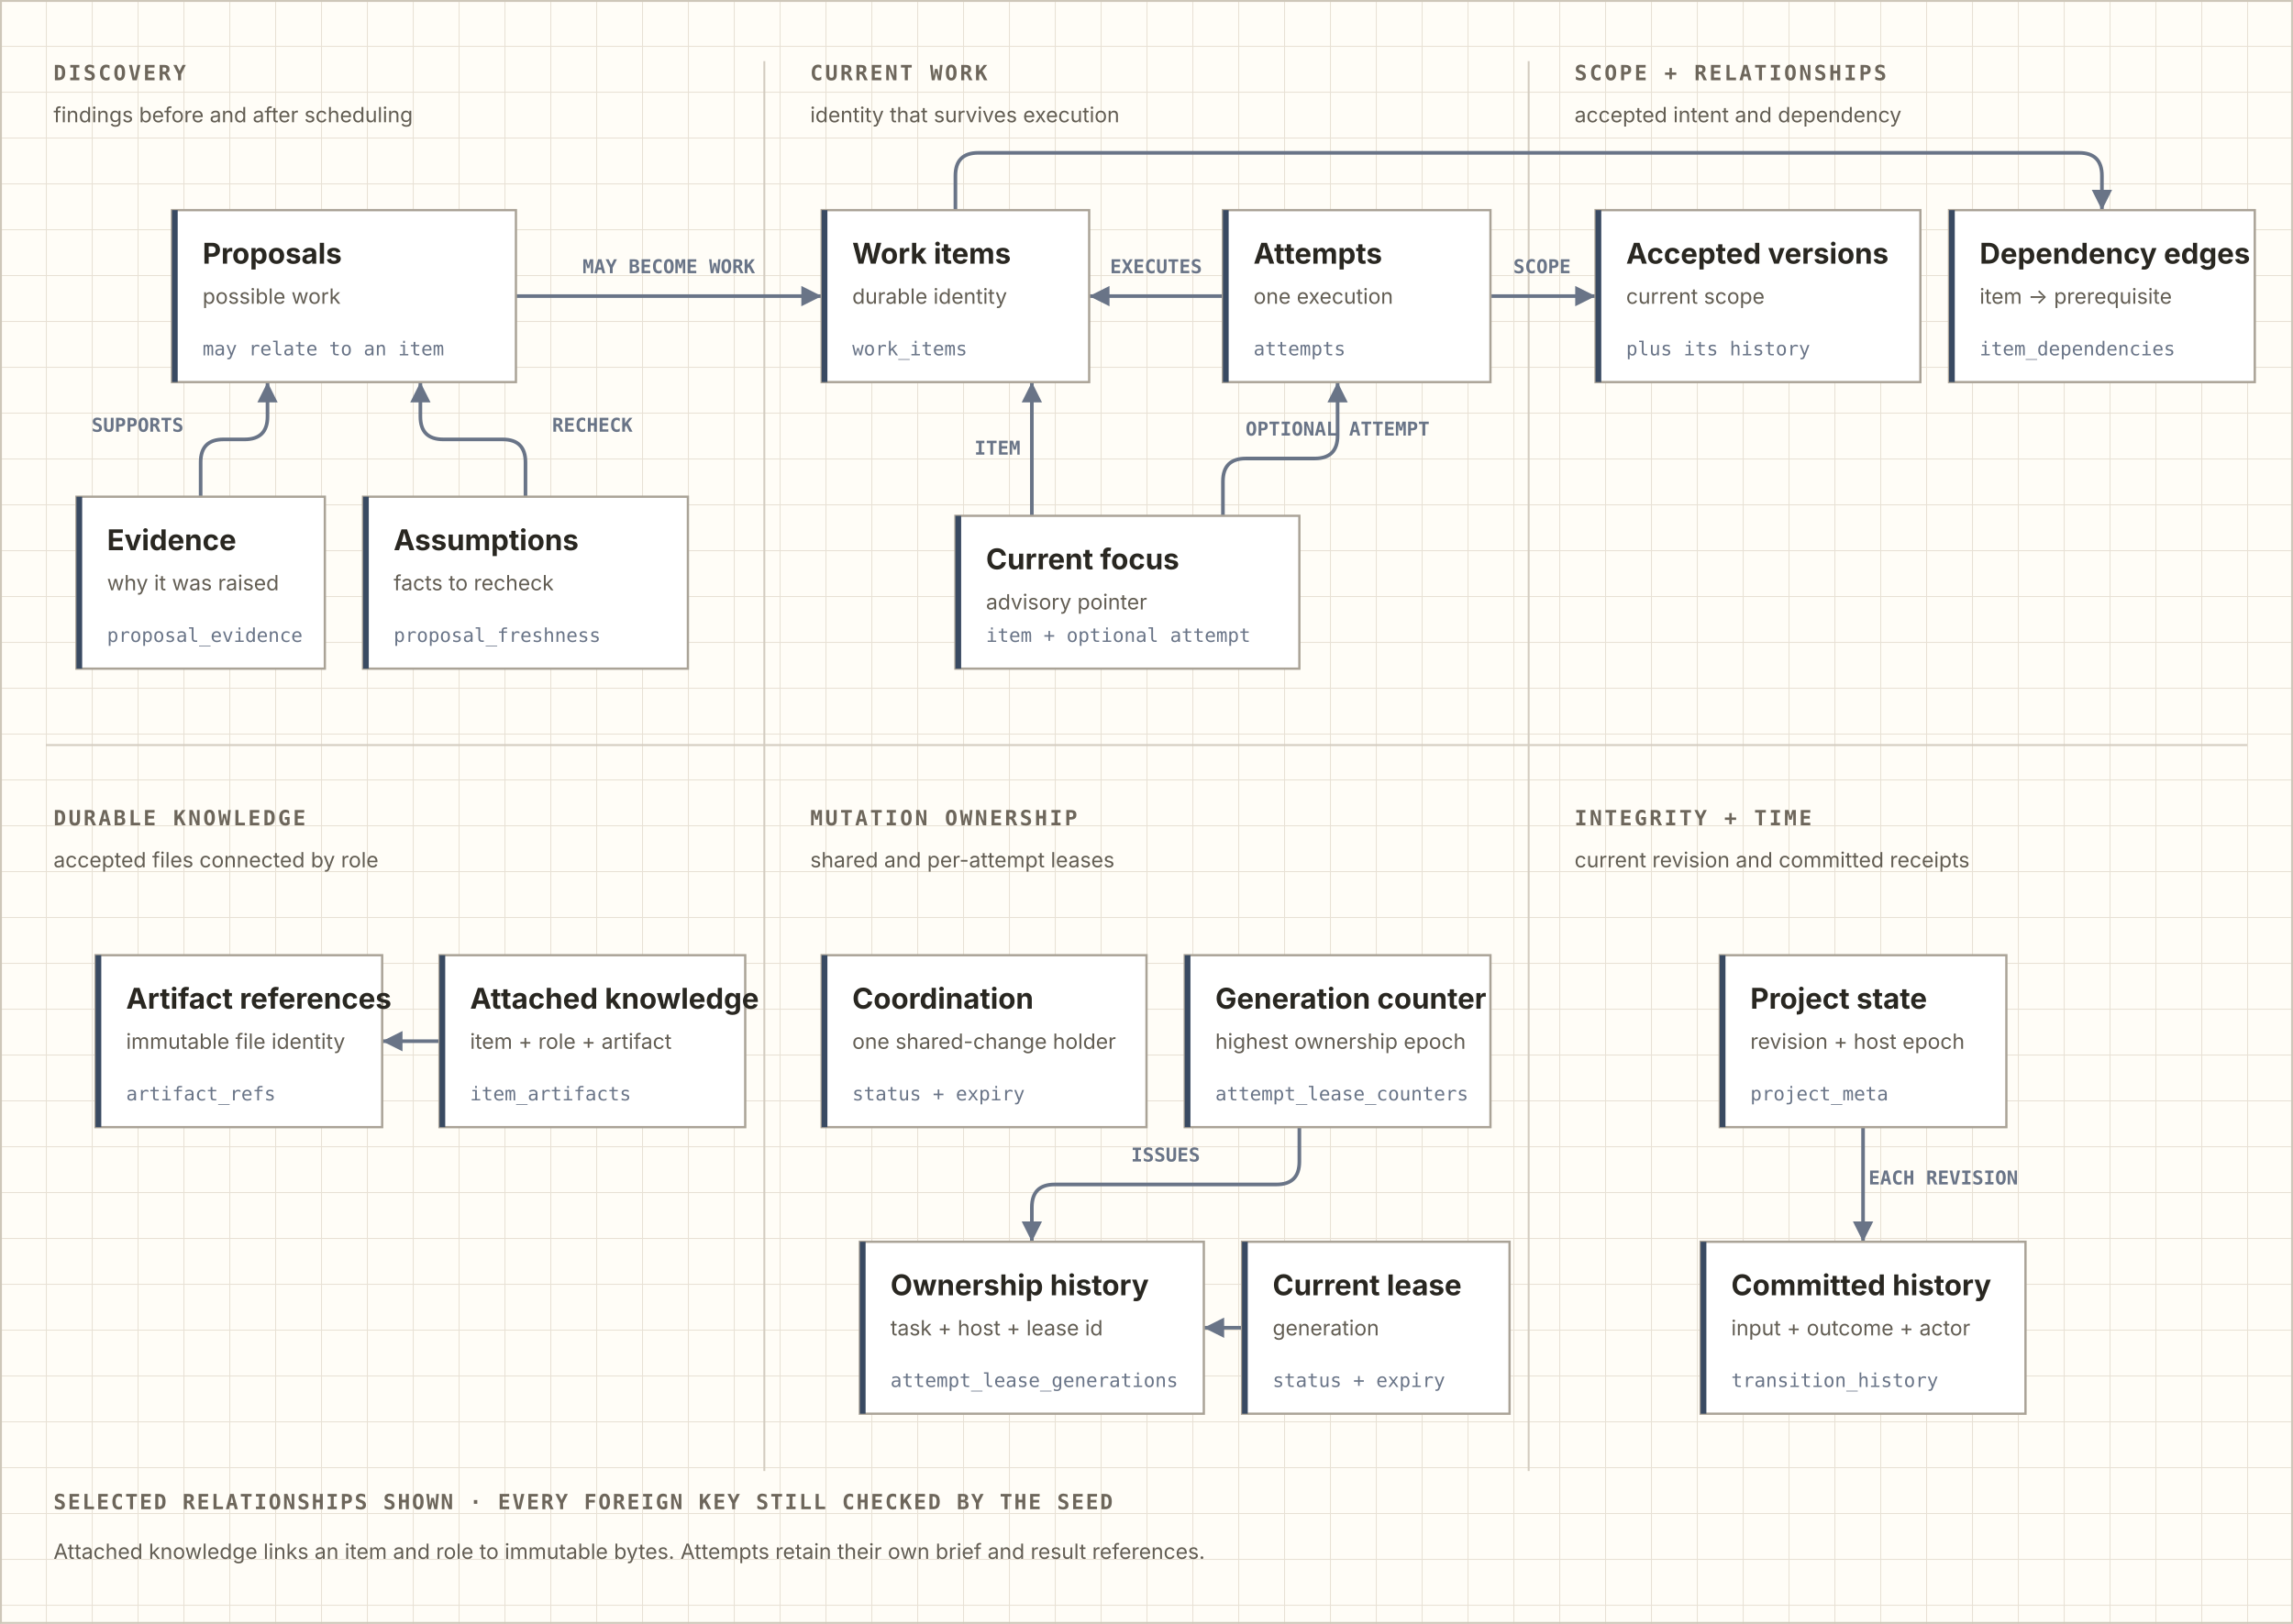
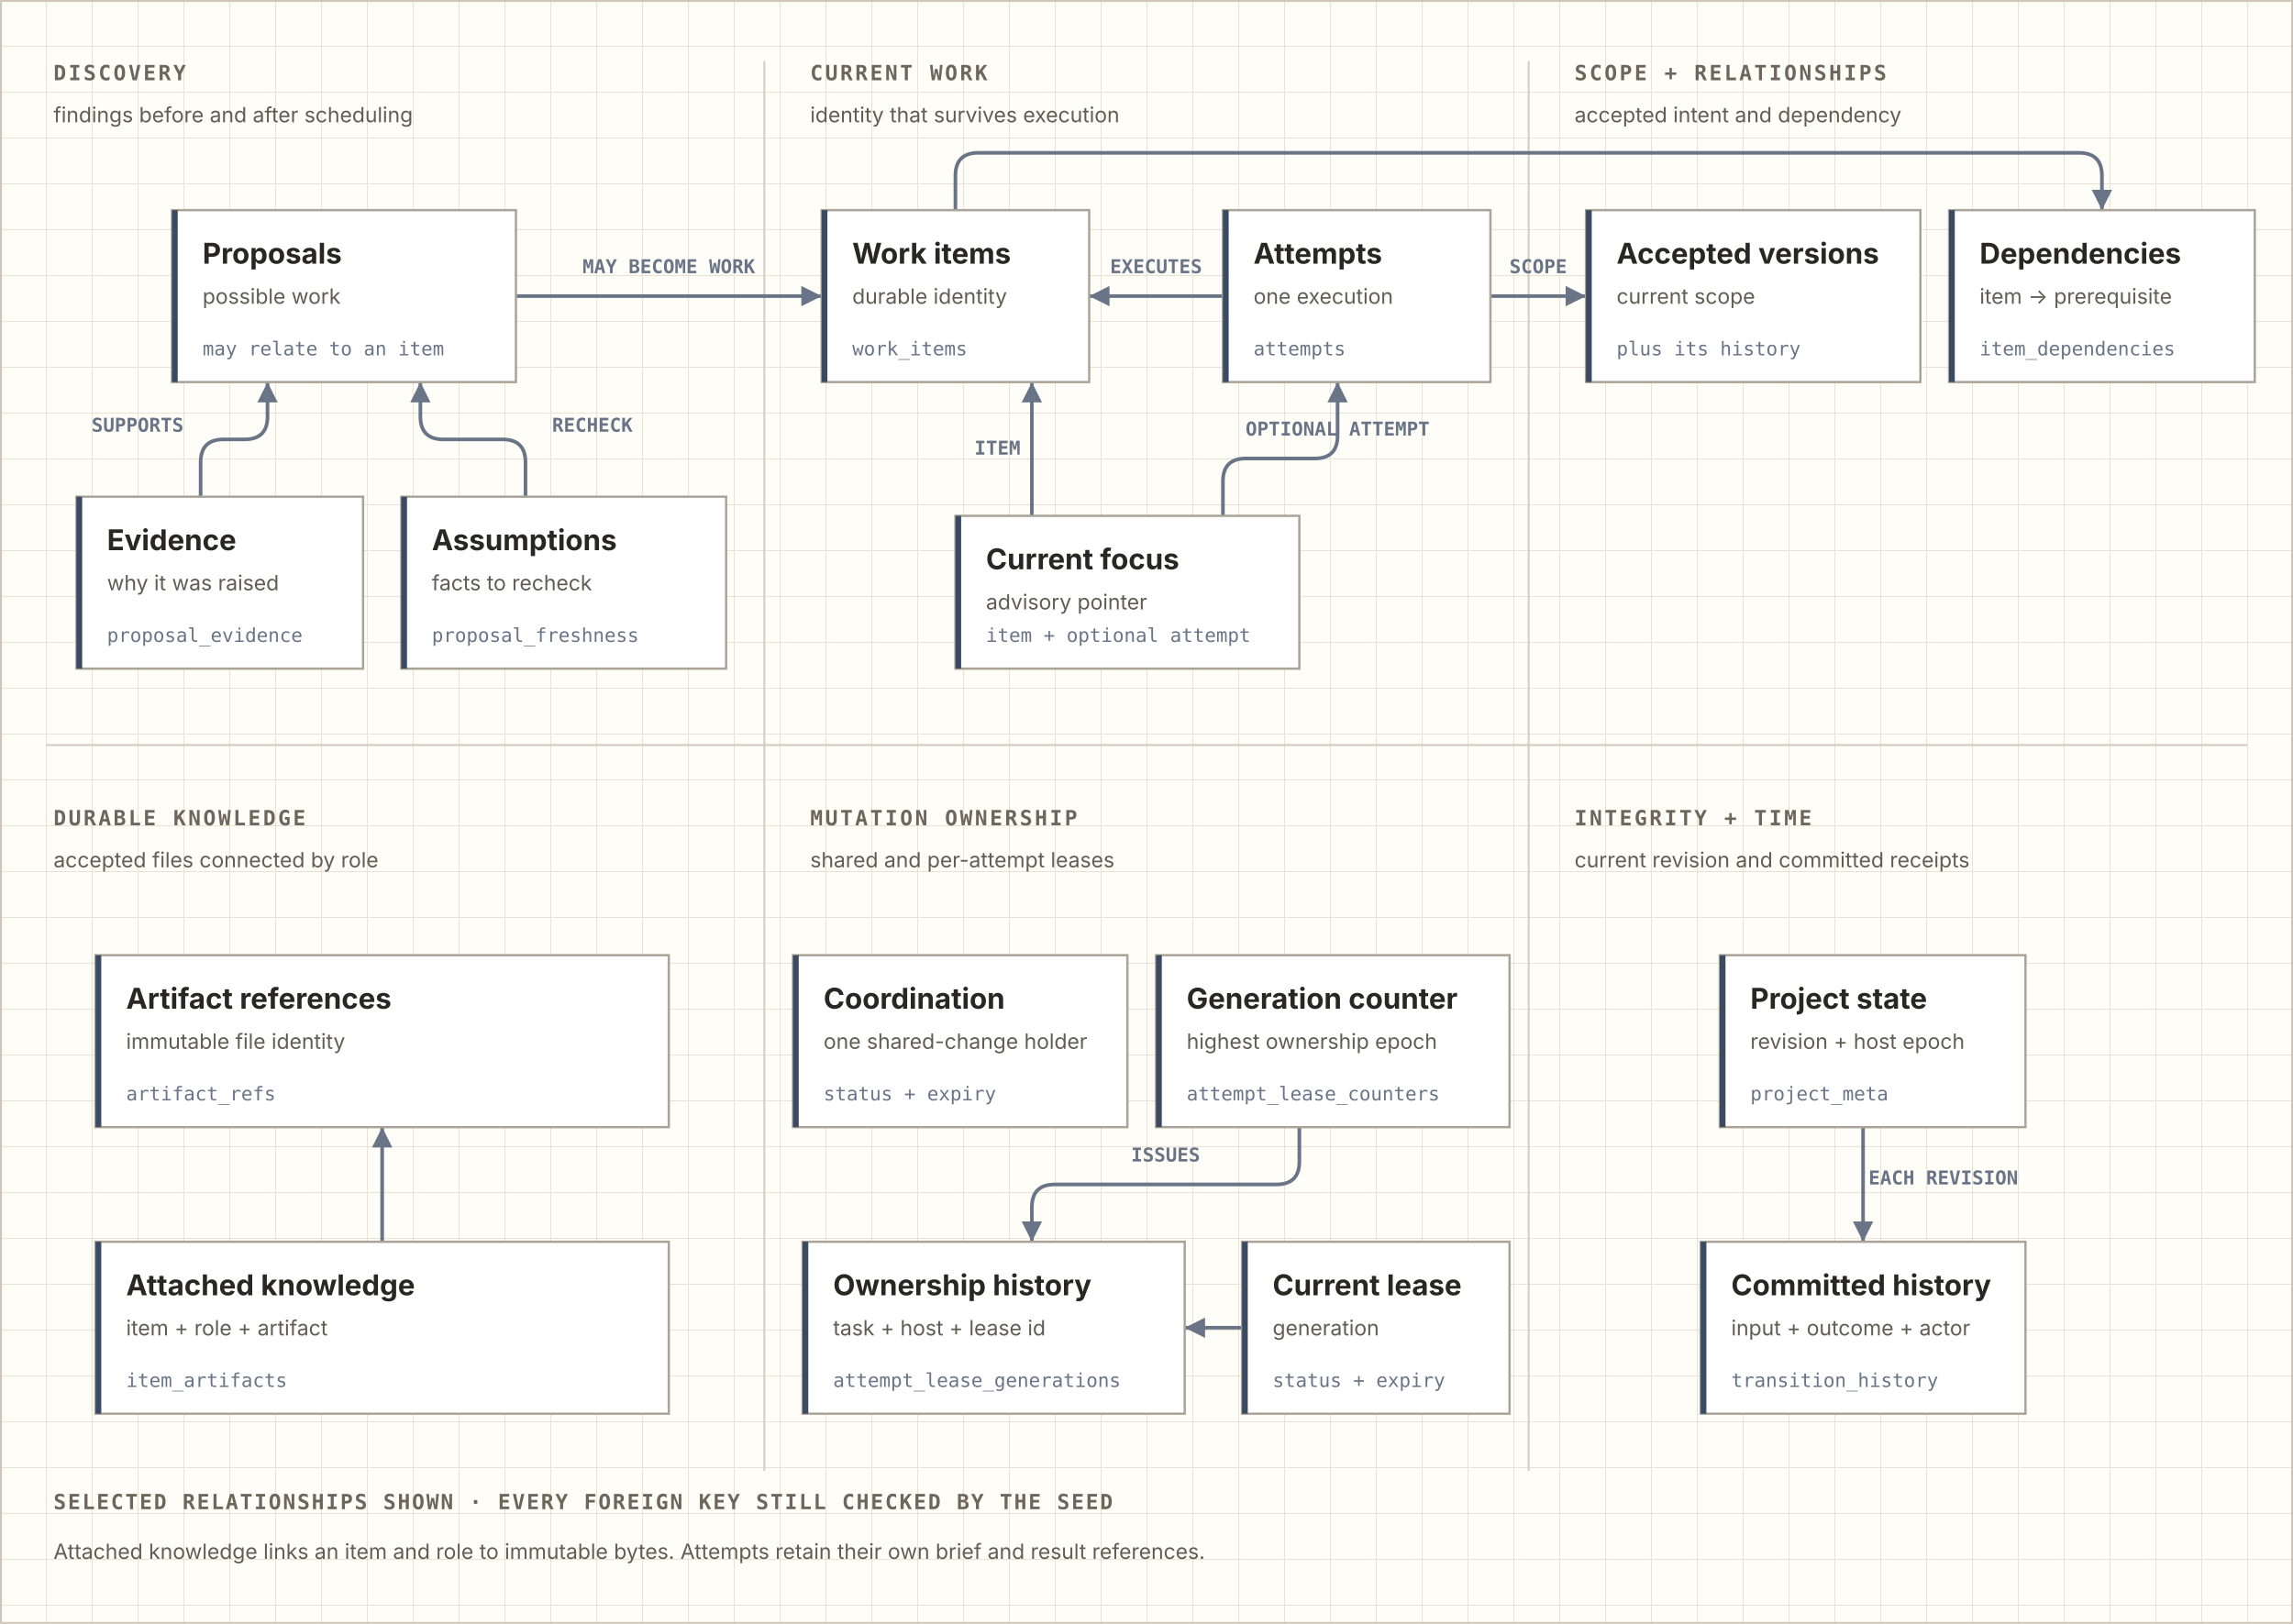
<svg xmlns="http://www.w3.org/2000/svg" role="img" aria-labelledby="title description" viewBox="0 0 1200 850">
  <defs>
    <pattern id="grid" width="24" height="24" patternUnits="userSpaceOnUse">
      <path d="M24 0H0V24" fill="none" stroke="#e8e1d5" stroke-width="1" />
    </pattern>
    <marker id="arrow" viewBox="0 0 10 10" refX="9" refY="5" markerWidth="7" markerHeight="7" orient="auto">
      <path d="M1 1L9 5L1 9Z" fill="#697487" />
    </marker>
    <style>
      text { font-family: ui-sans-serif, system-ui, -apple-system, BlinkMacSystemFont, "Segoe UI", sans-serif; fill: #292721; }
      .section-label, .box-label, .box-meta, .connector-label, .note-meta { font-family: ui-monospace, SFMono-Regular, Menlo, monospace; }
      .section-label, .box-label { font-size: 11px; font-weight: 700; letter-spacing: 0.11em; fill: #6d665b; }
      .section-subtitle { font-size: 11px; fill: #625d53; }
      .guide { stroke: #d3ccc0; stroke-width: 1; }
      .connector { fill: none; stroke: #697487; stroke-width: 1.9; stroke-linecap: round; }
      .connector-label { font-size: 10px; font-weight: 700; fill: #697487; }
      .box { fill: #fff; stroke: #aaa397; stroke-width: 1.2; }
      .box-title { font-size: 15px; font-weight: 700; }
      .box-body { font-size: 11px; fill: #625d53; }
      .box-meta { font-size: 10px; fill: #697487; }
      .note { fill: #625d53; }
      .note-meta { font-weight: 700; letter-spacing: 0.08em; fill: #6d665b; }
    </style>
  </defs>
  <rect width="1200" height="850" fill="#fffdf7" />
  <rect width="1200" height="850" fill="url(#grid)" />
  <text x="28" y="42" class="section-label">DISCOVERY</text>
  <text x="28" y="64" class="section-subtitle">findings before and after scheduling</text>
  <text x="424" y="42" class="section-label">CURRENT WORK</text>
  <text x="424" y="64" class="section-subtitle">identity that survives execution</text>
  <text x="824" y="42" class="section-label">SCOPE + RELATIONSHIPS</text>
  <text x="824" y="64" class="section-subtitle">accepted intent and dependency</text>
  <text x="28" y="432" class="section-label">DURABLE KNOWLEDGE</text>
  <text x="28" y="454" class="section-subtitle">accepted files connected by role</text>
  <text x="424" y="432" class="section-label">MUTATION OWNERSHIP</text>
  <text x="424" y="454" class="section-subtitle">shared and per-attempt leases</text>
  <text x="824" y="432" class="section-label">INTEGRITY + TIME</text>
  <text x="824" y="454" class="section-subtitle">current revision and committed receipts</text>
  <line x1="400" y1="32" x2="400" y2="770" class="guide" />
  <line x1="800" y1="32" x2="800" y2="770" class="guide" />
  <line x1="24" y1="390" x2="1176" y2="390" class="guide" />
  <path d="M270 155L430 155" class="connector" marker-end="url(#arrow)" />
  <text x="350" y="143" text-anchor="middle" class="connector-label">MAY BECOME WORK</text>
  <path d="M640 155L570 155" class="connector" marker-end="url(#arrow)" />
  <text x="605" y="143" text-anchor="middle" class="connector-label">EXECUTES</text>
-   <path d="M780 155L835 155" class="connector" marker-end="url(#arrow)" />
-   <text x="807" y="143" text-anchor="middle" class="connector-label">SCOPE</text>
+   <path d="M780 155L830 155" class="connector" marker-end="url(#arrow)" />
+   <text x="805" y="143" text-anchor="middle" class="connector-label">SCOPE</text>
  <path d="M500 110L500 92Q500 80 512 80L1088 80Q1100 80 1100 92L1100 110" class="connector" marker-end="url(#arrow)" />
  <path d="M105 260L105 242Q105 230 117 230L128 230Q140 230 140 218L140 200" class="connector" marker-end="url(#arrow)" />
  <text x="72" y="226" text-anchor="middle" class="connector-label">SUPPORTS</text>
  <path d="M275 260L275 242Q275 230 263 230L232 230Q220 230 220 218L220 200" class="connector" marker-end="url(#arrow)" />
  <text x="310" y="226" text-anchor="middle" class="connector-label">RECHECK</text>
  <path d="M540 270L540 200" class="connector" marker-end="url(#arrow)" />
  <text x="522" y="238" text-anchor="middle" class="connector-label">ITEM</text>
  <path d="M640 270L640 252Q640 240 652 240L688 240Q700 240 700 228L700 200" class="connector" marker-end="url(#arrow)" />
  <text x="700" y="228" text-anchor="middle" class="connector-label">OPTIONAL ATTEMPT</text>
-   <path d="M230 545L200 545" class="connector" marker-end="url(#arrow)" />
+   <path d="M200 650L200 590" class="connector" marker-end="url(#arrow)" />
  <path d="M680 590L680 608Q680 620 668 620L552 620Q540 620 540 632L540 650" class="connector" marker-end="url(#arrow)" />
  <text x="610" y="608" text-anchor="middle" class="connector-label">ISSUES</text>
-   <path d="M650 695L630 695" class="connector" marker-end="url(#arrow)" />
+   <path d="M650 695L620 695" class="connector" marker-end="url(#arrow)" />
  <path d="M975 590L975 650" class="connector" marker-end="url(#arrow)" />
  <text x="1017" y="620" text-anchor="middle" class="connector-label">EACH REVISION</text>
  <rect x="90" y="110" width="180" height="90" class="box" />
  <rect x="90" y="110" width="3" height="90" fill="#394a62" />
  <text x="106" y="138" class="box-title">Proposals</text>
  <text x="106" y="159" class="box-body">possible work</text>
  <text x="106" y="186" class="box-meta">may relate to an item</text>
-   <rect x="40" y="260" width="130" height="90" class="box" />
+   <rect x="40" y="260" width="150" height="90" class="box" />
  <rect x="40" y="260" width="3" height="90" fill="#394a62" />
  <text x="56" y="288" class="box-title">Evidence</text>
  <text x="56" y="309" class="box-body">why it was raised</text>
  <text x="56" y="336" class="box-meta">proposal_evidence</text>
-   <rect x="190" y="260" width="170" height="90" class="box" />
-   <rect x="190" y="260" width="3" height="90" fill="#394a62" />
-   <text x="206" y="288" class="box-title">Assumptions</text>
-   <text x="206" y="309" class="box-body">facts to recheck</text>
-   <text x="206" y="336" class="box-meta">proposal_freshness</text>
+   <rect x="210" y="260" width="170" height="90" class="box" />
+   <rect x="210" y="260" width="3" height="90" fill="#394a62" />
+   <text x="226" y="288" class="box-title">Assumptions</text>
+   <text x="226" y="309" class="box-body">facts to recheck</text>
+   <text x="226" y="336" class="box-meta">proposal_freshness</text>
  <rect x="430" y="110" width="140" height="90" class="box" />
  <rect x="430" y="110" width="3" height="90" fill="#394a62" />
  <text x="446" y="138" class="box-title">Work items</text>
  <text x="446" y="159" class="box-body">durable identity</text>
  <text x="446" y="186" class="box-meta">work_items</text>
  <rect x="640" y="110" width="140" height="90" class="box" />
  <rect x="640" y="110" width="3" height="90" fill="#394a62" />
  <text x="656" y="138" class="box-title">Attempts</text>
  <text x="656" y="159" class="box-body">one execution</text>
  <text x="656" y="186" class="box-meta">attempts</text>
  <rect x="500" y="270" width="180" height="80" class="box" />
  <rect x="500" y="270" width="3" height="80" fill="#394a62" />
  <text x="516" y="298" class="box-title">Current focus</text>
  <text x="516" y="319" class="box-body">advisory pointer</text>
  <text x="516" y="336" class="box-meta">item + optional attempt</text>
-   <rect x="835" y="110" width="170" height="90" class="box" />
-   <rect x="835" y="110" width="3" height="90" fill="#394a62" />
-   <text x="851" y="138" class="box-title">Accepted versions</text>
-   <text x="851" y="159" class="box-body">current scope</text>
-   <text x="851" y="186" class="box-meta">plus its history</text>
+   <rect x="830" y="110" width="175" height="90" class="box" />
+   <rect x="830" y="110" width="3" height="90" fill="#394a62" />
+   <text x="846" y="138" class="box-title">Accepted versions</text>
+   <text x="846" y="159" class="box-body">current scope</text>
+   <text x="846" y="186" class="box-meta">plus its history</text>
  <rect x="1020" y="110" width="160" height="90" class="box" />
  <rect x="1020" y="110" width="3" height="90" fill="#394a62" />
-   <text x="1036" y="138" class="box-title">Dependency edges</text>
+   <text x="1036" y="138" class="box-title">Dependencies</text>
  <text x="1036" y="159" class="box-body">item → prerequisite</text>
  <text x="1036" y="186" class="box-meta">item_dependencies</text>
-   <rect x="50" y="500" width="150" height="90" class="box" />
+   <rect x="50" y="500" width="300" height="90" class="box" />
  <rect x="50" y="500" width="3" height="90" fill="#394a62" />
  <text x="66" y="528" class="box-title">Artifact references</text>
  <text x="66" y="549" class="box-body">immutable file identity</text>
  <text x="66" y="576" class="box-meta">artifact_refs</text>
-   <rect x="230" y="500" width="160" height="90" class="box" />
-   <rect x="230" y="500" width="3" height="90" fill="#394a62" />
-   <text x="246" y="528" class="box-title">Attached knowledge</text>
-   <text x="246" y="549" class="box-body">item + role + artifact</text>
-   <text x="246" y="576" class="box-meta">item_artifacts</text>
-   <rect x="430" y="500" width="170" height="90" class="box" />
-   <rect x="430" y="500" width="3" height="90" fill="#394a62" />
-   <text x="446" y="528" class="box-title">Coordination</text>
-   <text x="446" y="549" class="box-body">one shared-change holder</text>
-   <text x="446" y="576" class="box-meta">status + expiry</text>
-   <rect x="620" y="500" width="160" height="90" class="box" />
-   <rect x="620" y="500" width="3" height="90" fill="#394a62" />
-   <text x="636" y="528" class="box-title">Generation counter</text>
-   <text x="636" y="549" class="box-body">highest ownership epoch</text>
-   <text x="636" y="576" class="box-meta">attempt_lease_counters</text>
-   <rect x="450" y="650" width="180" height="90" class="box" />
-   <rect x="450" y="650" width="3" height="90" fill="#394a62" />
-   <text x="466" y="678" class="box-title">Ownership history</text>
-   <text x="466" y="699" class="box-body">task + host + lease id</text>
-   <text x="466" y="726" class="box-meta">attempt_lease_generations</text>
+   <rect x="50" y="650" width="300" height="90" class="box" />
+   <rect x="50" y="650" width="3" height="90" fill="#394a62" />
+   <text x="66" y="678" class="box-title">Attached knowledge</text>
+   <text x="66" y="699" class="box-body">item + role + artifact</text>
+   <text x="66" y="726" class="box-meta">item_artifacts</text>
+   <rect x="415" y="500" width="175" height="90" class="box" />
+   <rect x="415" y="500" width="3" height="90" fill="#394a62" />
+   <text x="431" y="528" class="box-title">Coordination</text>
+   <text x="431" y="549" class="box-body">one shared-change holder</text>
+   <text x="431" y="576" class="box-meta">status + expiry</text>
+   <rect x="605" y="500" width="185" height="90" class="box" />
+   <rect x="605" y="500" width="3" height="90" fill="#394a62" />
+   <text x="621" y="528" class="box-title">Generation counter</text>
+   <text x="621" y="549" class="box-body">highest ownership epoch</text>
+   <text x="621" y="576" class="box-meta">attempt_lease_counters</text>
+   <rect x="420" y="650" width="200" height="90" class="box" />
+   <rect x="420" y="650" width="3" height="90" fill="#394a62" />
+   <text x="436" y="678" class="box-title">Ownership history</text>
+   <text x="436" y="699" class="box-body">task + host + lease id</text>
+   <text x="436" y="726" class="box-meta">attempt_lease_generations</text>
  <rect x="650" y="650" width="140" height="90" class="box" />
  <rect x="650" y="650" width="3" height="90" fill="#394a62" />
  <text x="666" y="678" class="box-title">Current lease</text>
  <text x="666" y="699" class="box-body">generation</text>
  <text x="666" y="726" class="box-meta">status + expiry</text>
-   <rect x="900" y="500" width="150" height="90" class="box" />
+   <rect x="900" y="500" width="160" height="90" class="box" />
  <rect x="900" y="500" width="3" height="90" fill="#394a62" />
  <text x="916" y="528" class="box-title">Project state</text>
  <text x="916" y="549" class="box-body">revision + host epoch</text>
  <text x="916" y="576" class="box-meta">project_meta</text>
  <rect x="890" y="650" width="170" height="90" class="box" />
  <rect x="890" y="650" width="3" height="90" fill="#394a62" />
  <text x="906" y="678" class="box-title">Committed history</text>
  <text x="906" y="699" class="box-body">input + outcome + actor</text>
  <text x="906" y="726" class="box-meta">transition_history</text>
  <text x="28" y="790" text-anchor="start" font-size="11" class="note-meta">SELECTED RELATIONSHIPS SHOWN · EVERY FOREIGN KEY STILL CHECKED BY THE SEED</text>
  <text x="28" y="816" text-anchor="start" font-size="11" class="note">Attached knowledge links an item and role to immutable bytes. Attempts retain their own brief and result references.</text>
  <rect x="0.5" y="0.5" width="1199" height="849" fill="none" stroke="#cec7b9" />
</svg>
